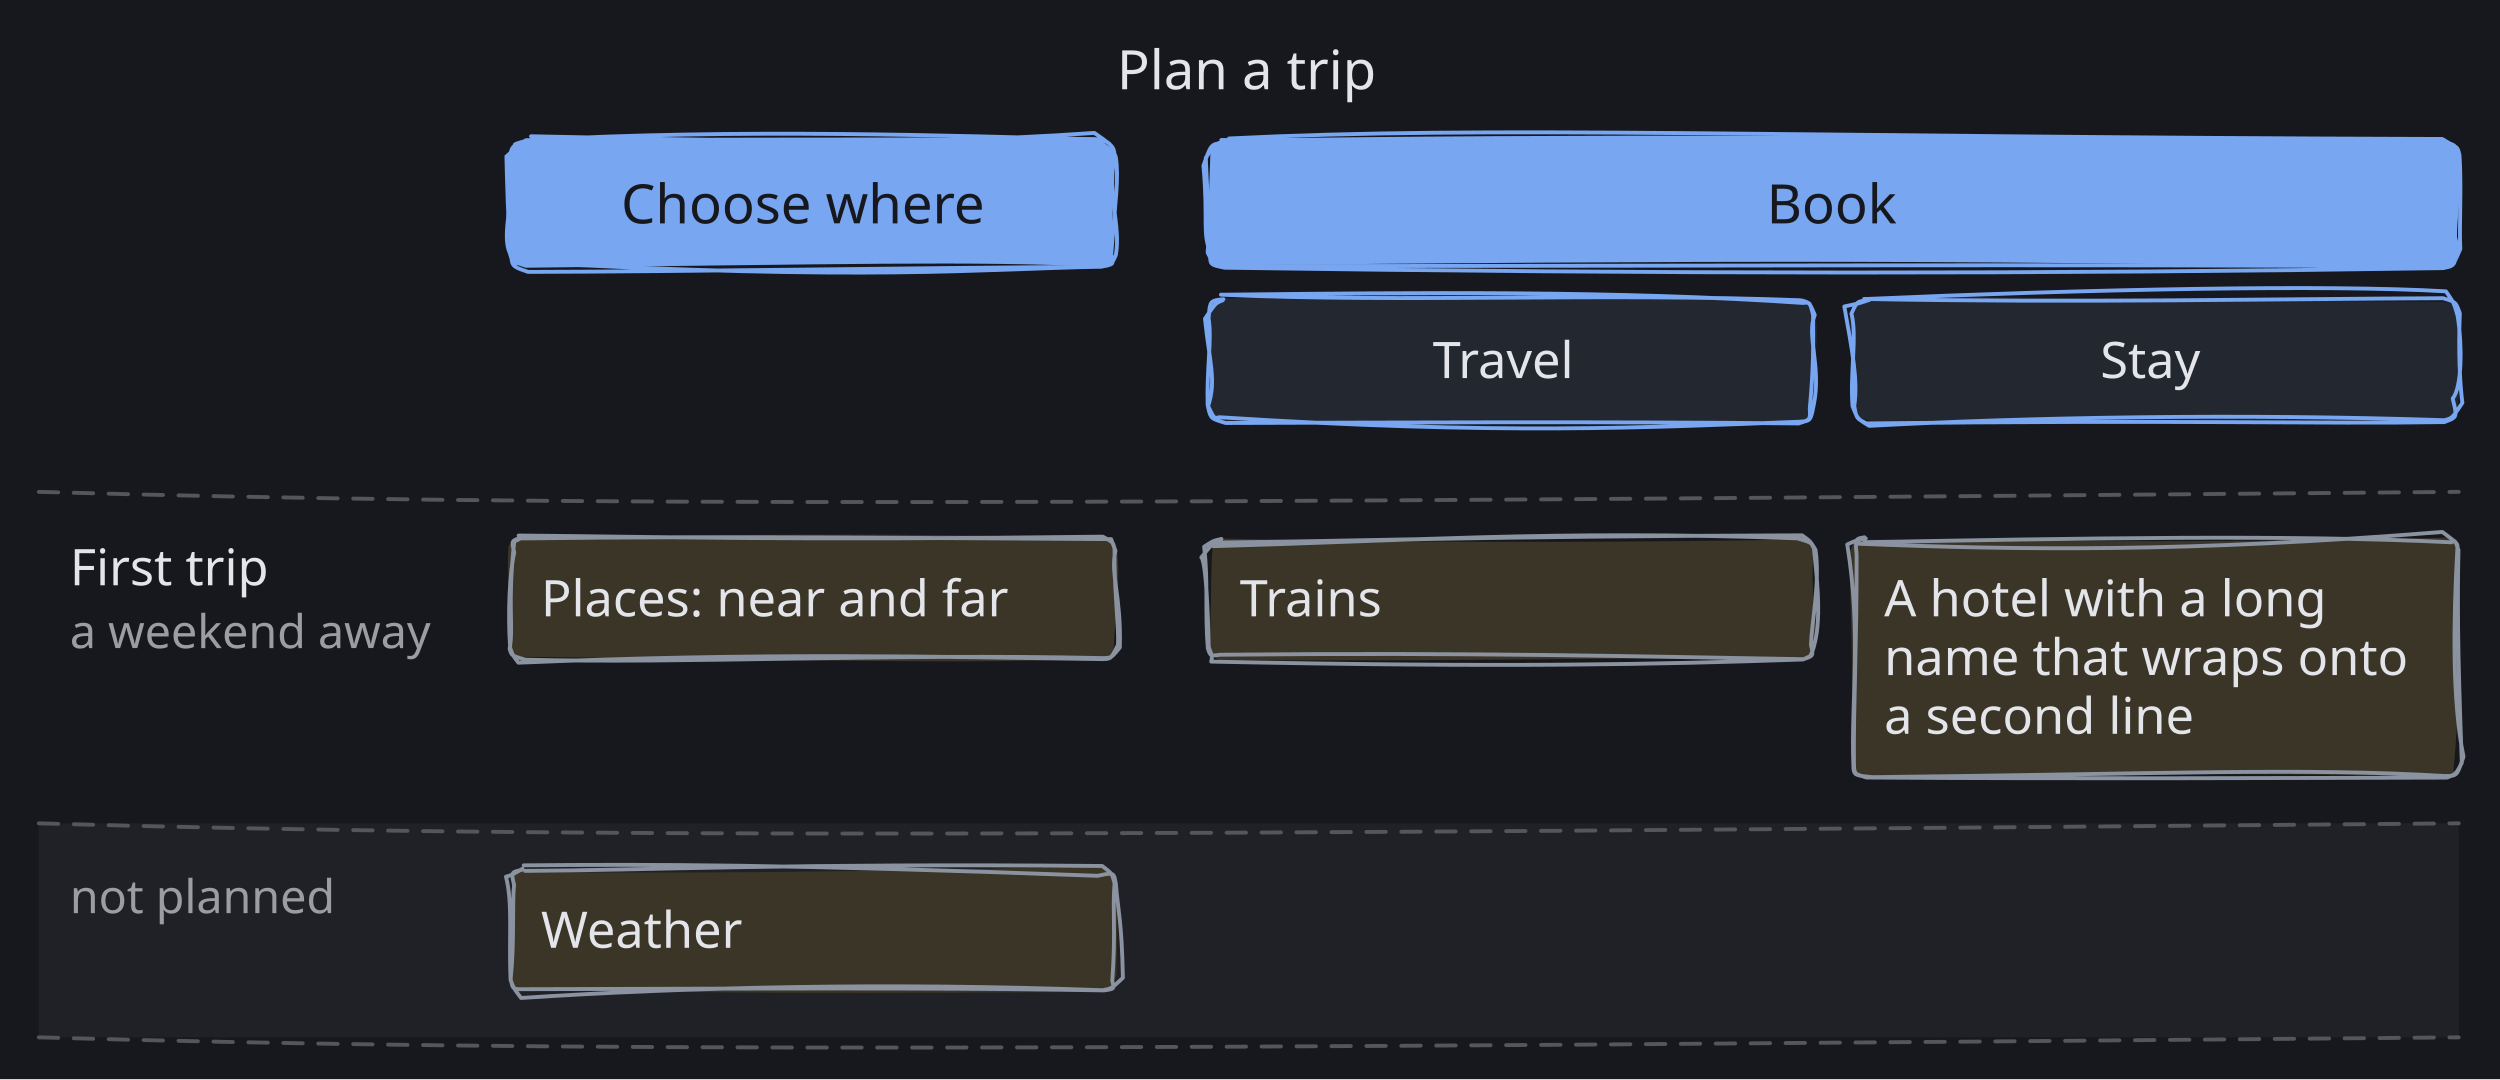
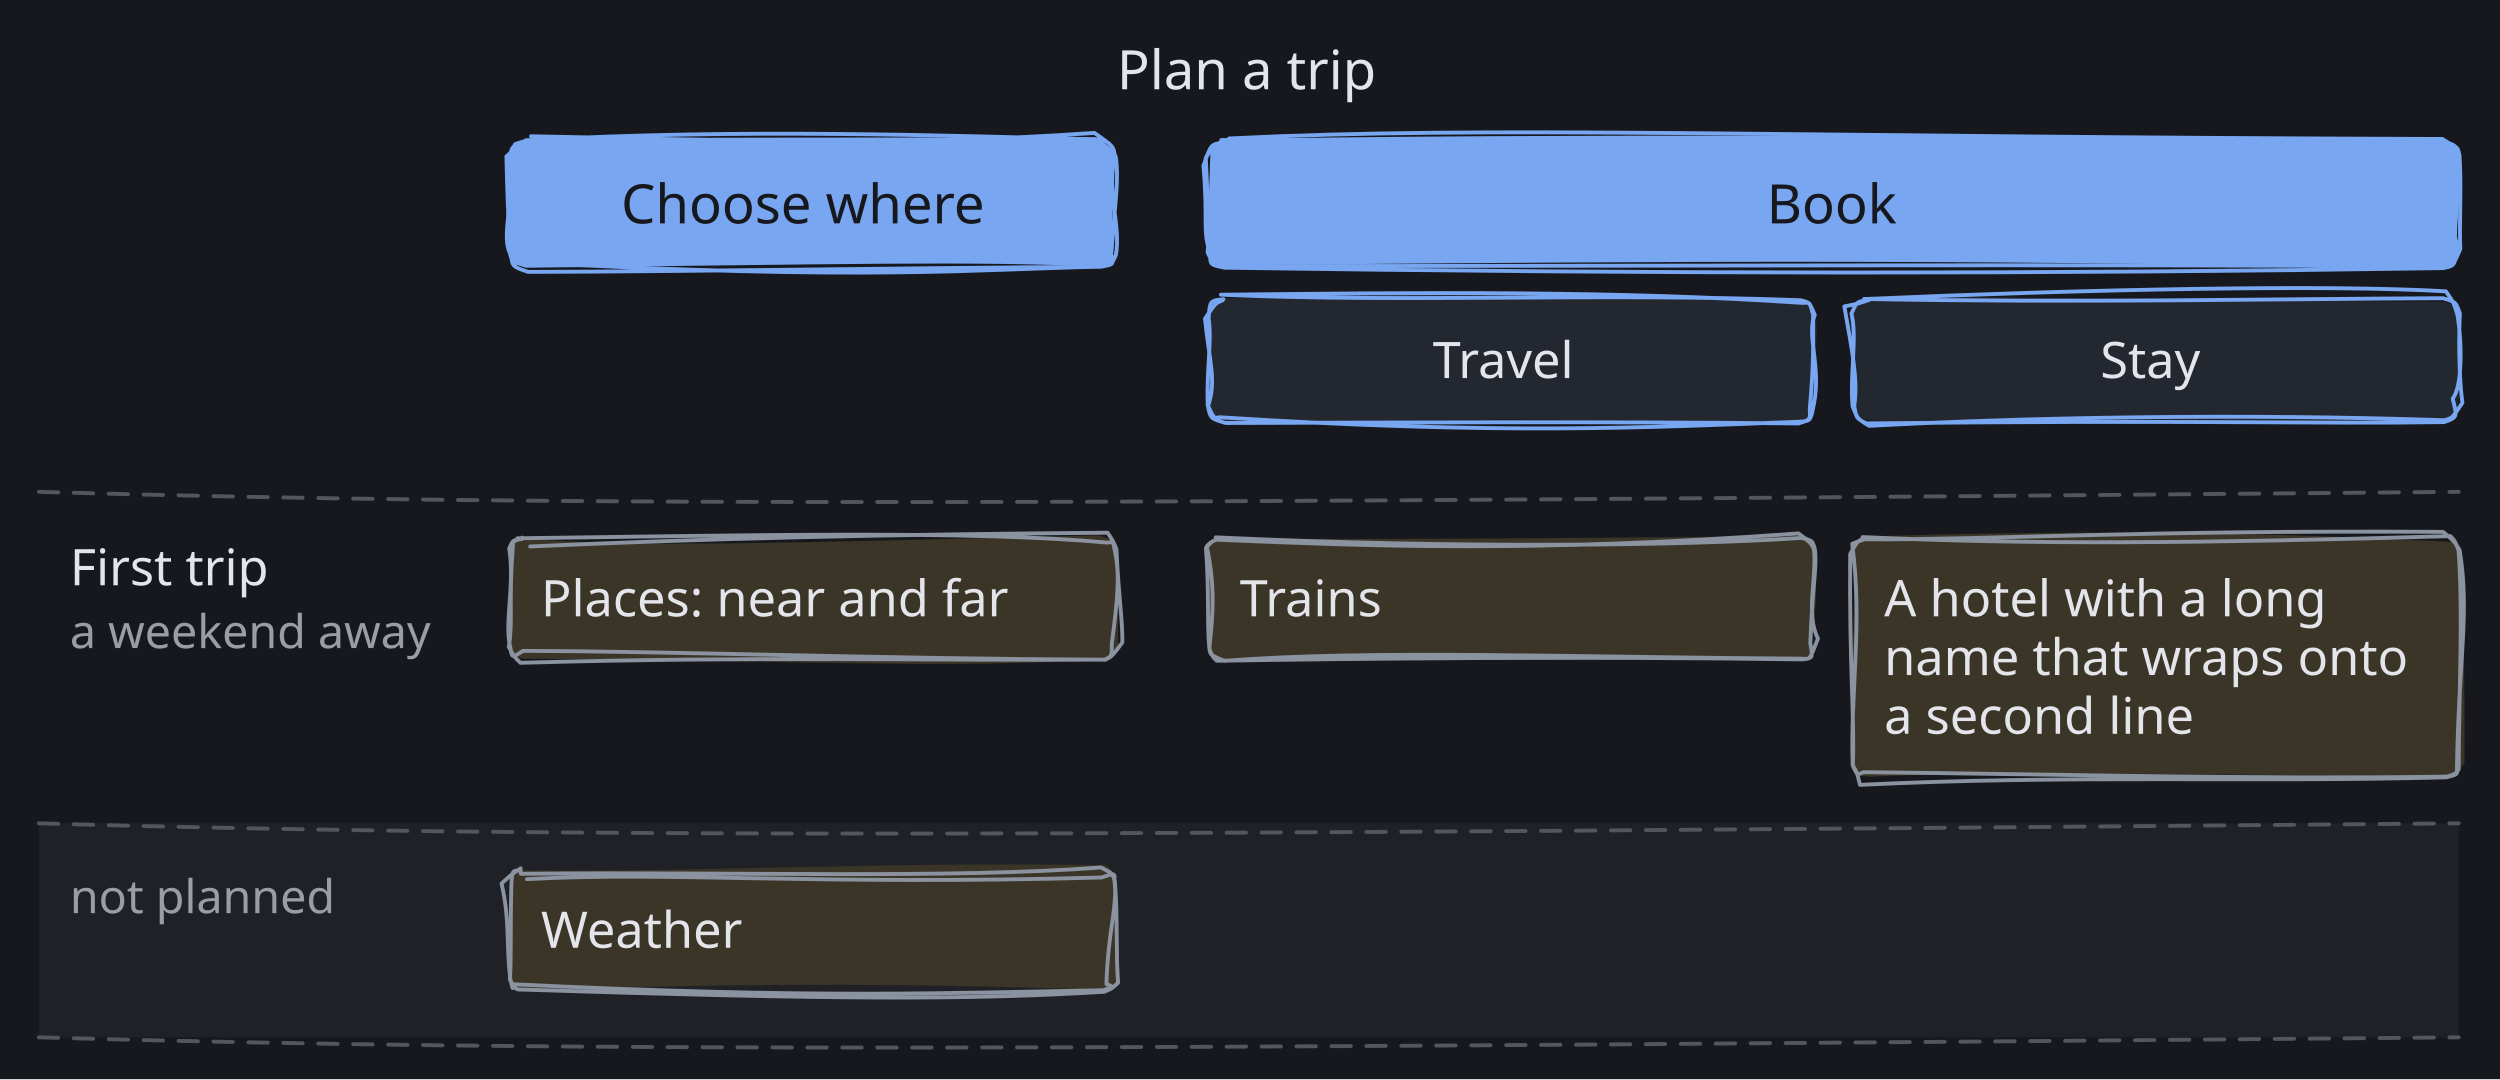
<svg xmlns="http://www.w3.org/2000/svg" width="644" height="278" viewBox="0 0 644 278">
  <rect x="0" y="0" width="644" height="278" fill="#16181D" />
  <g transform="translate(10,10)">
    <g>
      <g id="grid">
        <path d="M0,116.7C134.26,120.5 268.62,119.91 623.36,116.7" fill="none" stroke="#54565B" stroke-width="1" stroke-dasharray="5,4" stroke-linecap="round" stroke-linejoin="round" />
        <rect x="0" y="202.09" width="623.36" height="55.13" fill="#1F2126" />
        <path d="M0,202.09C134.26,205.9 268.62,205.31 623.36,202.09" fill="none" stroke="#54565B" stroke-width="1" stroke-dasharray="5,4" stroke-linecap="round" stroke-linejoin="round" />
        <path d="M0,257.22C134.26,261.03 268.62,260.44 623.36,257.22" fill="none" stroke="#54565B" stroke-width="1" stroke-dasharray="5,4" stroke-linecap="round" stroke-linejoin="round" />
      </g>
    </g>
    <g>
      <path d="M125.53,25.72C164.24,25.37 201.73,25.49 272.04,25.37C272.7,25.8 275.17,27.1 275.98,27.99C276.8,28.88 276.76,30.25 276.91,30.7C277.44,38.52 276.16,43.01 276.54,54.5C276.5,55.04 276.83,57.04 276.32,57.75C275.8,58.45 273.94,58.57 273.46,58.74C241.04,57.15 205.62,58.11 125.41,58.97C124.92,58.77 123.15,58.39 122.48,57.78C121.81,57.16 121.57,55.71 121.38,55.29C120.21,47.12 120.17,37.59 119.95,30.08C120.38,29.71 121.61,28.57 122.54,27.84C123.47,27.12 125.03,26.07 125.53,25.72Z" fill="#79A6F0" />
      <path d="M126.79,25.1C173.19,25.9 217.32,28.02 271.91,24.24C272.66,24.81 275.53,26.65 276.39,27.7C277.26,28.75 277.01,30.06 277.13,30.53C274.97,39.96 278.85,47.88 277.43,55.76C277.2,56.14 276.72,57.57 276.03,58.07C275.34,58.56 273.75,58.6 273.29,58.71C242.05,59.3 213.73,62.4 123.85,57.51C123.59,57.55 122.74,58.15 122.32,57.76C121.89,57.36 121.48,55.59 121.31,55.15C119.37,50.99 121.57,42.9 123.45,28.13C123.32,27.98 122.35,27.52 122.62,27.23C122.9,26.94 124.7,26.52 125.12,26.38M125.38,26.16C180.37,23 236.38,25.01 272.77,25.91C273.27,26.1 275.01,26.28 275.78,27.04C276.56,27.79 277.15,29.88 277.43,30.45C278.26,35.75 277.3,41.87 276.24,55.61C276.28,55.99 276.89,57.36 276.46,57.87C276.02,58.39 274.09,58.58 273.61,58.72C220.08,59.05 166.72,59.95 126.03,60.04C125.4,59.75 123.01,59.18 122.29,58.3C121.57,57.42 121.8,55.35 121.71,54.77C122.18,48.25 122.8,42.83 121.31,30.55C121.47,30.09 121.58,28.42 122.29,27.79C122.99,27.16 124.99,26.92 125.53,26.74" fill="none" stroke="#79A6F0" stroke-width="1" stroke-linecap="round" stroke-linejoin="round" />
      <path d="M305.79,25.78C397.29,24.41 489.02,24.85 618.94,26.07C619.53,26.24 621.71,26.41 622.47,27.1C623.24,27.78 623.36,29.66 623.53,30.17C624.82,37.54 622.43,45.54 623,54.37C622.85,55 622.68,57.27 622.08,58.13C621.49,59 619.86,59.32 619.42,59.55C517.11,56.66 415.77,57.25 306.22,58.33C305.59,58.32 303.29,58.82 302.42,58.24C301.55,57.67 301.24,55.43 301,54.87C301.07,49.39 301.36,42.51 301.82,28.84C301.93,28.56 301.8,27.69 302.46,27.18C303.12,26.67 305.24,26.01 305.79,25.78Z" fill="#79A6F0" />
      <path d="M306.6,25.67C374.1,22.28 446.74,25.33 619.13,25.8C619.63,26.15 621.49,27.08 622.13,27.9C622.76,28.73 622.81,30.27 622.95,30.74C621.26,37.93 621.41,48.74 622.98,53.09C622.83,53.9 622.72,56.93 622.08,57.93C621.45,58.92 619.65,58.88 619.16,59.07C518.3,60.6 417.45,60.61 305.44,58.96C304.89,58.79 302.74,58.55 302.13,57.9C301.52,57.26 301.86,55.55 301.8,55.08C299.64,49.85 301.27,47.04 300,32.68C300.35,31.86 301.25,28.73 302.11,27.74C302.98,26.76 304.69,26.94 305.21,26.78M304.61,26.07C426.4,26.34 547.8,25.8 619.08,27.11C619.67,27.24 621.86,27.39 622.61,27.86C623.35,28.32 623.4,29.56 623.56,29.9C624.13,38.23 623.45,48.74 623.78,54.13C623.45,54.8 622.49,57.35 621.8,58.1C621.11,58.85 619.99,58.55 619.63,58.64C519.81,58.01 418.73,58.56 305.16,58.54C304.76,58.42 303.41,58.4 302.73,57.82C302.04,57.23 301.35,55.51 301.08,55.05C301.67,49.04 301.04,41.4 300.61,30.64C300.99,30.13 302.05,28.29 302.89,27.55C303.73,26.81 305.19,26.42 305.65,26.2" fill="none" stroke="#79A6F0" stroke-width="1" stroke-linecap="round" stroke-linejoin="round" />
      <path d="M305.03,66.91C351.72,65.35 395.39,65.77 454.51,66.76C454.83,66.95 455.89,67.13 456.41,67.9C456.94,68.68 457.47,70.82 457.69,71.41C458.92,79.71 456.33,86.89 455.91,93.82C455.99,94.5 456.77,97.1 456.37,97.9C455.98,98.7 454.01,98.5 453.54,98.63C418.67,98.36 383.75,97.6 306.03,98.63C305.45,98.39 303.35,97.81 302.52,97.23C301.7,96.65 301.34,95.49 301.1,95.14C300.75,88.51 300.64,78.67 301.77,69.79C301.92,69.55 302.12,68.86 302.67,68.38C303.21,67.89 304.63,67.15 305.03,66.91Z" fill="#23272F" />
      <path d="M304.51,65.9C351.62,68.01 402.8,65.4 453.73,67.35C454.11,67.49 455.37,67.58 455.99,68.21C456.62,68.84 457.24,70.65 457.49,71.13C455.25,76.25 459.19,84.26 457.27,94.05C457.08,94.71 456.81,97.23 456.13,97.99C455.45,98.76 453.7,98.54 453.21,98.65C414.51,100.14 375.85,102.09 304.11,97.48C303.88,97.46 303.22,97.88 302.74,97.4C302.25,96.93 301.47,95.08 301.21,94.62C303.39,88.06 301.56,83.3 300.4,72.1C300.83,71.5 302.24,69.28 303,68.49C303.76,67.7 304.63,67.55 304.96,67.36M304.85,65.92C354.73,65.38 407.52,64.82 454.48,68.04C454.75,68.08 455.69,67.73 456.12,68.25C456.55,68.77 456.89,70.68 457.05,71.16C457.11,78.68 457.18,84.8 456.2,95.19C456.16,95.64 456.45,97.23 455.97,97.88C455.5,98.53 453.77,98.88 453.33,99.08C401.66,98.55 350.44,98.84 305.69,98.96C305.11,98.72 302.97,98.3 302.2,97.54C301.44,96.77 301.28,94.9 301.09,94.38C300.8,84.95 302.23,77.7 301.34,72.04C301.45,71.37 301.42,68.8 302.05,67.97C302.69,67.14 304.63,67.22 305.15,67.07" fill="none" stroke="#79A6F0" stroke-width="1" stroke-linecap="round" stroke-linejoin="round" />
      <path d="M471.09,66.56C504.68,66.21 538.72,67.3 619.72,67.75C620.12,67.9 621.41,68.14 622.07,68.66C622.73,69.19 623.41,70.52 623.68,70.89C623.79,75.61 624.4,84.5 623.11,94.45C623.01,94.97 623.18,96.8 622.51,97.57C621.83,98.34 619.64,98.83 619.07,99.08C576.03,97.7 536.06,98.34 472.37,98.41C471.73,98.24 469.35,97.94 468.53,97.4C467.72,96.86 467.64,95.54 467.46,95.17C467.23,89.58 467.4,83.26 466.43,71.8C466.81,71.24 467.97,69.32 468.74,68.45C469.52,67.57 470.7,66.87 471.09,66.56Z" fill="#23272F" />
      <path d="M470.29,67.04C528.17,64.47 590.17,63.28 620.06,65.05C620.38,65.55 621.5,67.03 622.01,68.09C622.52,69.15 622.91,70.84 623.09,71.39C624.31,79.02 624.2,89.79 621.82,92.66C621.92,93.39 622.82,96.05 622.46,97.06C622.1,98.07 620.14,98.45 619.68,98.73C587.6,99.25 553,98.13 470.8,99.07C470.41,98.82 468.99,98.3 468.46,97.55C467.94,96.81 467.79,95.08 467.65,94.58C468.68,88 467.09,80.19 465.1,68.94C465.72,68.81 467.78,68.4 468.79,68.14C469.8,67.87 470.75,67.49 471.14,67.37M470.19,67.01C524.13,68.07 577.36,66.97 619.33,66.82C619.84,67.03 621.63,67.39 622.35,68.04C623.07,68.68 623.43,70.24 623.65,70.68C623.27,80.84 623.65,88.65 624.31,93.77C623.88,94.36 622.53,96.56 621.76,97.31C620.99,98.06 620.04,98.09 619.7,98.25C566.98,96.51 512.19,97.48 471.49,99.7C471.02,99.37 469.38,98.52 468.67,97.67C467.96,96.83 467.46,95.14 467.22,94.64C466.5,86.49 468.45,76.56 466.93,70.78C467.2,70.31 467.82,68.53 468.57,67.95C469.33,67.38 470.99,67.42 471.47,67.31" fill="none" stroke="#79A6F0" stroke-width="1" stroke-linecap="round" stroke-linejoin="round" />
-       <path d="M124.25,128.5C171.63,127.88 218.43,127 273.22,128.71C273.77,128.9 275.8,129.38 276.55,129.89C277.29,130.39 277.51,131.43 277.7,131.74C278.6,138.48 277.88,141.35 276.89,156.57C276.78,156.93 276.6,158.24 276.23,158.73C275.86,159.23 274.92,159.4 274.66,159.53C238.86,161.22 203.21,159.93 124.65,159.21C124.22,159.19 122.6,159.53 122.08,159.09C121.55,158.66 121.6,157.01 121.51,156.6C122.2,146.78 120.22,138.88 121.02,130.64C121.23,130.45 121.72,129.88 122.26,129.52C122.8,129.17 123.92,128.67 124.25,128.5Z" fill="#3A3526" />
-       <path d="M124.58,128.7C177.28,128.01 232.43,128.66 276.23,128.88C276.42,129.38 277.16,131.38 277.35,131.88C275.95,138.03 278.85,143.13 278.47,156.78C278.11,157.18 277.02,158.69 276.31,159.15C275.59,159.6 274.54,159.47 274.19,159.53C218.32,158.3 164.84,161 125.37,159.93C124.83,159.75 122.84,159.3 122.15,158.83C121.47,158.36 121.41,157.4 121.27,157.11C122.37,151.28 120.64,146.62 122.47,129.5C122.76,129.36 123.92,128.79 124.21,128.65M123.6,127.95C159.42,128.24 191.76,129.27 274.08,128.24C274.48,128.5 276,129.21 276.51,129.75C277.01,130.3 277.01,131.22 277.11,131.51C276.93,141.82 278.26,151.41 278,156.09C277.69,156.62 276.81,158.68 276.15,159.3C275.49,159.91 274.38,159.71 274.03,159.79C230.84,159.19 187.2,158.04 123.55,160.71C123.34,160.41 122.61,159.55 122.25,158.92C121.9,158.29 121.56,157.26 121.42,156.93C120.76,148.02 121.32,136.97 122.48,132.36C122.41,131.9 121.84,130.23 122.1,129.6C122.37,128.96 123.74,128.72 124.07,128.55" fill="none" stroke="#8B93A1" stroke-width="1" stroke-linecap="round" stroke-linejoin="round" />
-       <path d="M304.44,128.72C362.74,130.1 423.28,129.56 455.09,128.94C455.33,129.06 456.17,129.18 456.53,129.67C456.88,130.16 457.1,131.52 457.21,131.89C456.22,142.66 458.2,151.17 457.74,156.92C457.58,157.22 457.31,158.22 456.77,158.7C456.22,159.17 454.86,159.58 454.48,159.76C409.38,159.01 367.27,160.64 304.04,159.96C303.78,159.79 302.98,159.46 302.52,158.89C302.06,158.32 301.48,156.95 301.27,156.56C302.27,149 301.7,141.4 302.3,131.44C302.27,131.16 301.75,130.23 302.1,129.78C302.46,129.33 304.05,128.9 304.44,128.72Z" fill="#3A3526" />
-       <path d="M302.6,130.69C349.21,129.47 389.92,126.46 452.94,128.67C453.49,128.86 455.53,129.37 456.25,129.81C456.97,130.25 457.1,131.07 457.27,131.32C458.32,141.16 459.46,152.5 456.32,159.01C456.01,159.16 454.77,159.73 454.46,159.88C417.54,161.15 377.98,161.99 302,160.43C302.03,160.19 302.26,159.62 302.15,159C302.05,158.38 301.5,157.07 301.37,156.69C301.2,148.37 300.69,134.72 299.46,133.6C299.98,132.98 301.71,130.67 302.57,129.88C303.43,129.08 304.28,129 304.63,128.82M303.42,129.76C337.47,129.45 370.61,128.14 454.21,127.9C454.55,128.17 455.68,128.88 456.26,129.51C456.84,130.13 457.45,131.29 457.68,131.65C458.9,139.95 456.64,150.74 456.5,156.09C456.55,156.53 457.08,158.09 456.76,158.71C456.45,159.33 454.97,159.63 454.61,159.81C412.45,159.12 370.39,158.02 304.31,158.66C303.92,158.67 302.54,158.99 302.02,158.73C301.49,158.47 301.3,157.36 301.15,157.08C300.35,148.19 301.26,139.58 300.18,130.84C300.57,130.61 301.77,129.76 302.5,129.43C303.23,129.1 304.21,128.96 304.56,128.86" fill="none" stroke="#8B93A1" stroke-width="1" stroke-linecap="round" stroke-linejoin="round" />
-       <path d="M470.63,129.02C528.15,129.63 583.67,129.56 621.21,128.47C621.46,128.66 622.29,129.08 622.69,129.61C623.09,130.14 623.45,131.31 623.6,131.66C623.68,151.65 624,168.04 621.99,188.49C622.05,188.6 622.63,188.93 622.33,189.16C622.02,189.39 620.53,189.75 620.17,189.87C563.97,189.18 507.61,189.1 470.39,189.93C470.08,189.84 469.02,189.83 468.55,189.4C468.07,188.96 467.71,187.66 467.54,187.31C466.86,171.98 467.38,156.81 466.26,132.93C466.54,132.33 467.17,130 467.9,129.35C468.62,128.7 470.17,129.08 470.63,129.02Z" fill="#3A3526" />
-       <path d="M468.32,130.05C510.87,131.76 553.73,132.27 619.14,127.03C619.74,127.5 622.04,129.13 622.69,129.86C623.33,130.6 622.96,131.19 623.01,131.45C622.01,149.91 621.62,170.33 624.6,184.93C624.29,185.66 623.55,188.46 622.76,189.29C621.98,190.12 620.37,189.81 619.89,189.91C582.95,187.7 547.13,189.38 472.29,190.2C471.58,190.07 468.85,190 468.04,189.41C467.22,188.81 467.51,187.11 467.41,186.65C466.83,170.63 469.57,152.96 465.85,130.26C466.22,130.1 467.26,129.57 468.05,129.32C468.85,129.06 470.2,128.81 470.63,128.71M470.27,129.68C524.47,128.68 580.42,127.66 621.55,129.7C621.7,129.66 622.12,129.15 622.41,129.48C622.7,129.81 623.15,131.31 623.3,131.67C623.05,143.72 623.01,156.34 624.17,186.5C623.9,186.95 623.18,188.56 622.54,189.19C621.9,189.83 620.69,190.12 620.32,190.31C574.21,190.41 527.2,190.67 470.82,190.29C470.36,190.1 468.57,189.74 468.03,189.15C467.49,188.56 467.66,187.15 467.58,186.75C467.42,171.2 468.33,156.37 468.26,132.89C468.25,132.28 467.9,130 468.23,129.25C468.57,128.5 469.92,128.54 470.26,128.4" fill="none" stroke="#8B93A1" stroke-width="1" stroke-linecap="round" stroke-linejoin="round" />
-       <path d="M124.63,214.6C180.78,215.22 235.98,214.04 273.32,213.16C273.8,213.43 275.56,214.05 276.18,214.77C276.8,215.49 276.89,217.03 277.03,217.49C278.07,222.86 277.87,227.98 277.59,241.25C277.39,241.75 276.93,243.53 276.38,244.24C275.84,244.94 274.68,245.28 274.34,245.48C218.3,245.88 164.69,246.15 124.93,244.42C124.48,244.45 122.75,244.93 122.19,244.62C121.62,244.31 121.66,242.9 121.55,242.56C122.8,236.55 120.41,227.45 122.73,218.06C122.63,217.5 121.85,215.26 122.17,214.68C122.49,214.1 124.22,214.61 124.63,214.6Z" fill="#3A3526" />
-       <path d="M124.9,212.91C158.07,212.63 191.43,212.58 272.76,215.61C273.38,215.53 275.69,214.85 276.46,215.15C277.24,215.46 277.26,217.06 277.42,217.44C278.09,225.44 278.94,226.98 279.26,241.88C278.78,242.29 277.26,243.85 276.38,244.39C275.51,244.92 274.39,244.97 274,245.08C218.71,243.08 167.33,244.25 124.23,247.08C123.94,246.67 122.92,245.4 122.47,244.63C122.01,243.85 121.68,242.79 121.52,242.42C121.04,231.55 122.13,222.78 120.34,215.83C120.62,215.74 121.32,215.6 122.03,215.25C122.74,214.91 124.17,214.03 124.6,213.78M125.24,214.34C157.28,214.17 192.82,212.35 273.92,213.08C274.3,213.41 275.66,214.3 276.19,215.03C276.72,215.76 276.95,217.07 277.11,217.48C276.52,224.76 277.47,229.6 276.52,242.71C276.55,243.01 277.04,244.14 276.68,244.55C276.33,244.95 274.76,245.03 274.37,245.13C243.43,244.56 212.79,244.51 123.52,244.82C123.3,244.74 122.52,244.78 122.19,244.35C121.86,243.92 121.65,242.57 121.54,242.21C122.55,233.03 121.91,222.53 122.42,217.98C122.37,217.48 121.76,215.65 122.09,215C122.41,214.36 123.98,214.24 124.36,214.09" fill="none" stroke="#8B93A1" stroke-width="1" stroke-linecap="round" stroke-linejoin="round" />
+       <path d="M124.8,128.74C155.87,131.03 187.58,129.97 273.16,127.9C273.67,128.12 275.53,128.53 276.23,129.19C276.93,129.84 277.17,131.39 277.36,131.83C278.33,138.84 278,148.58 277.99,157.52C277.77,157.78 277.28,158.74 276.66,159.12C276.04,159.5 274.66,159.67 274.26,159.78C234.82,162.45 193.78,160.02 124.57,159.69C124.18,159.54 122.8,159.23 122.24,158.75C121.68,158.27 121.39,157.13 121.22,156.81C121.51,148.54 122.68,140.45 120.77,132.87C121,132.31 121.5,130.21 122.17,129.52C122.84,128.83 124.36,128.87 124.8,128.74Z" fill="#3A3526" />
+       <path d="M126.57,130.77C170.86,128.75 217.22,127.66 275.3,127.23C275.51,127.57 276.22,128.54 276.6,129.24C276.98,129.95 277.43,131.1 277.59,131.47C278.16,143.86 279.18,149.5 279.12,155.49C278.7,156.03 277.32,157.99 276.59,158.74C275.86,159.48 275.06,159.74 274.76,159.94C217.63,159.71 161.58,157.74 124.71,157.66C124.28,157.88 122.72,159.14 122.17,158.98C121.63,158.82 121.56,157.08 121.44,156.7C119.88,150.73 122.68,140.2 121.17,131.31C121.35,130.98 121.72,129.77 122.26,129.36C122.8,128.96 124.05,128.95 124.4,128.87M123.3,128.66C182.48,127.91 240.41,126.56 275.37,129.79C275.58,129.8 276.33,129.47 276.63,129.81C276.93,130.16 277.09,131.51 277.18,131.85C278.52,138.02 277.95,143.95 276.4,155.79C276.36,156.29 276.5,158.11 276.18,158.79C275.86,159.48 274.77,159.73 274.49,159.92C230.41,160.2 185.09,159 124.07,160.74C123.81,160.47 122.99,159.76 122.49,159.08C121.99,158.4 121.3,157.06 121.06,156.66C122.18,150.04 120.98,145.51 122.12,130.6C122.18,130.41 122.03,129.85 122.44,129.5C122.85,129.15 124.22,128.66 124.58,128.49" fill="none" stroke="#8B93A1" stroke-width="1" stroke-linecap="round" stroke-linejoin="round" />
+       <path d="M304.02,128.74C361.7,129.13 420.7,128.29 455.54,128.1C455.68,128.33 456.15,128.91 456.41,129.48C456.67,130.06 456.97,131.22 457.08,131.57C457.83,139.62 458.41,145.98 456.19,157.56C456.27,157.76 456.94,158.42 456.66,158.78C456.38,159.13 454.87,159.54 454.51,159.69C421.55,158.75 389.43,160.73 305.44,159.84C304.91,159.75 302.91,159.85 302.28,159.3C301.65,158.75 301.76,157 301.66,156.55C300.85,150.25 301.78,144.6 301.49,131.49C301.62,131.14 301.85,129.82 302.27,129.36C302.69,128.9 303.73,128.85 304.02,128.74Z" fill="#3A3526" />
+       <path d="M303.41,129.03C343.18,130.69 384.83,132.4 453.29,127.41C453.75,127.78 455.39,128.97 456.06,129.63C456.72,130.29 457.07,131.1 457.27,131.4C458.07,138.92 455.04,148.01 458.3,154.48C457.96,155.28 456.91,158.4 456.23,159.26C455.55,160.12 454.54,159.6 454.2,159.67C397.35,159.36 342.42,157.29 305.34,160.24C304.8,159.97 302.72,159.2 302.09,158.6C301.46,157.99 301.64,156.93 301.56,156.6C302.5,147.97 303.03,141.19 300.87,130.71C301.09,130.52 301.61,129.91 302.19,129.56C302.78,129.21 304.03,128.77 304.39,128.62M303.18,128.42C364.45,131.32 424.76,130.56 454.05,128.57C454.48,128.72 456.08,128.94 456.67,129.48C457.25,130.01 457.41,131.38 457.56,131.76C458.05,136.38 456.83,141.27 456.34,155.73C456.38,156.3 456.94,158.42 456.61,159.1C456.28,159.79 454.72,159.74 454.34,159.86C396.69,159.04 339.61,159.63 303.45,160.21C303.27,160.01 302.71,159.57 302.39,159.04C302.07,158.52 301.66,157.4 301.52,157.07C300.88,150.03 301.52,142.08 300.64,131.2C300.89,130.93 301.58,130.02 302.18,129.58C302.79,129.14 303.93,128.72 304.28,128.55" fill="none" stroke="#8B93A1" stroke-width="1" stroke-linecap="round" stroke-linejoin="round" />
+       <path d="M469.69,128.26C521.6,126.49 573.76,126.98 621.69,129.62C621.85,129.63 622.35,129.3 622.65,129.66C622.95,130.02 623.36,131.45 623.5,131.81C624.42,147.05 624.99,160 624.84,186.52C624.44,187.02 623.16,189.01 622.44,189.53C621.73,190.06 620.87,189.65 620.56,189.68C567.06,190.11 511.07,188.19 471.77,190.08C471.24,189.98 469.28,190.03 468.56,189.49C467.84,188.94 467.63,187.26 467.45,186.81C466.21,168.37 468.06,149.62 467.75,131.56C467.8,131.27 467.72,130.33 468.04,129.78C468.37,129.23 469.41,128.51 469.69,128.26Z" fill="#3A3526" />
+       <path d="M470.75,128.93C504.42,129.07 541.32,126.51 619.33,127.01C619.79,127.41 621.36,128.65 622.07,129.44C622.79,130.23 623.36,131.36 623.61,131.74C626.23,147.9 623.39,158.9 622.91,187.98C622.87,188.21 623.15,189.03 622.7,189.41C622.24,189.78 620.6,190.1 620.18,190.24C569.82,191.56 522.8,189.56 469.14,192.18C469,191.66 468.61,189.92 468.3,189.08C467.98,188.23 467.42,187.46 467.25,187.13C466.57,169.12 469.89,150.68 467.12,130.11C467.29,130.03 467.58,129.88 468.16,129.67C468.74,129.45 470.19,128.96 470.59,128.81M469.8,128.34C512.54,130.36 557.29,129.97 621.21,128.1C621.4,128.33 622.01,128.86 622.36,129.47C622.72,130.09 623.17,131.4 623.33,131.79C624.54,149.02 623.42,166.98 623.35,188.2C623.18,188.38 622.83,189 622.33,189.31C621.84,189.62 620.7,189.93 620.38,190.06C568.64,190.75 517.59,189.4 470.01,188.91C469.76,188.98 468.94,189.59 468.48,189.32C468.03,189.04 467.49,187.59 467.29,187.25C467.77,174.61 466.38,163.08 466.6,132.74C466.92,132.22 467.89,130.28 468.56,129.6C469.24,128.91 470.3,128.79 470.64,128.63" fill="none" stroke="#8B93A1" stroke-width="1" stroke-linecap="round" stroke-linejoin="round" />
+       <path d="M123.66,214.2C168.85,214.83 211.33,211.99 274.97,212.86C275.27,213.2 276.39,214.17 276.81,214.93C277.23,215.69 277.37,217.01 277.48,217.42C275.98,223.63 277.6,229.88 278.63,242.7C278.32,242.99 277.49,244.02 276.8,244.41C276.11,244.79 274.87,244.91 274.48,245.01C224.42,243.19 172.41,243.18 123.5,245.38C123.3,245.17 122.64,244.61 122.27,244.1C121.89,243.58 121.43,242.59 121.26,242.29C121.88,234.42 121.43,227.77 121.85,216.02C121.93,215.83 122.08,215.17 122.38,214.86C122.68,214.56 123.45,214.31 123.66,214.2Z" fill="#3A3526" />
+       <path d="M125.73,216.47C162.01,214.45 200.02,218.08 273.82,216.04C274.31,215.91 276.24,215.1 276.78,215.23C277.32,215.37 277.03,216.57 277.08,216.84C277.95,223.66 275.54,228.52 275.01,243.47C275.23,243.59 276.44,243.92 276.29,244.19C276.15,244.46 274.49,244.94 274.13,245.08C235.99,245.74 199.45,247.32 122.37,243.55C122.31,243.71 122.19,244.75 122.03,244.49C121.88,244.24 121.54,242.45 121.44,242.04C120.34,233.11 121.41,227.17 119.2,217.6C119.63,217.21 120.97,215.94 121.79,215.28C122.62,214.63 123.74,213.95 124.13,213.68M124.17,215.09C179.69,214.51 234.08,216.43 273.63,213.46C274.07,213.73 275.71,214.46 276.31,215.07C276.91,215.69 277.06,216.81 277.21,217.16C277.93,226.26 277.45,236.76 278.02,243.15C277.75,243.39 276.98,244.18 276.38,244.57C275.78,244.96 274.76,245.33 274.44,245.48C239.83,247.6 204.69,247.51 123.41,244.88C123.25,244.78 122.81,244.7 122.46,244.28C122.11,243.86 121.52,242.67 121.34,242.34C121.74,237.03 121.41,230.69 121.73,217.91C121.81,217.36 121.79,215.23 122.2,214.64C122.6,214.04 123.84,214.37 124.16,214.32" fill="none" stroke="#8B93A1" stroke-width="1" stroke-linecap="round" stroke-linejoin="round" />
    </g>
    <g>
      <text font-family="Excalifont" xml:space="preserve">
        <tspan x="149.99" y="47.54" font-size="14" fill="#16181D" textLength="98.76" lengthAdjust="spacing">Choose where</tspan>
      </text>
      <text font-family="Excalifont" xml:space="preserve">
        <tspan x="445.09" y="47.54" font-size="14" fill="#16181D" textLength="34.55" lengthAdjust="spacing">Book</tspan>
      </text>
      <text font-family="Excalifont" xml:space="preserve">
        <tspan x="359.07" y="87.39" font-size="13" fill="#E3E5EA" textLength="40.59" lengthAdjust="spacing">Travel</tspan>
      </text>
      <text font-family="Excalifont" xml:space="preserve">
        <tspan x="531.04" y="87.39" font-size="13" fill="#E3E5EA" textLength="28.65" lengthAdjust="spacing">Stay</tspan>
      </text>
      <text font-family="Excalifont" xml:space="preserve">
        <tspan x="8" y="140.76" font-size="13" fill="#E3E5EA" textLength="53.33" lengthAdjust="spacing">First trip</tspan>
      </text>
      <text font-family="Excalifont" xml:space="preserve">
        <tspan x="8" y="156.96" font-size="12" fill="#9B9DA2" textLength="95.36" lengthAdjust="spacing">a weekend away</tspan>
      </text>
      <text font-family="Excalifont" xml:space="preserve">
        <tspan x="129.36" y="148.76" font-size="13" fill="#E3E5EA" textLength="122.73" lengthAdjust="spacing">Places: near and far</tspan>
      </text>
      <text font-family="Excalifont" xml:space="preserve">
        <tspan x="309.36" y="148.76" font-size="13" fill="#E3E5EA" textLength="38.28" lengthAdjust="spacing">Trains</tspan>
      </text>
      <text font-family="Excalifont" xml:space="preserve">
        <tspan x="475.36" y="148.76" font-size="13" fill="#E3E5EA" textLength="113.66" lengthAdjust="spacing">A hotel with a long</tspan>
        <tspan x="475.36" y="163.89" font-size="13" fill="#E3E5EA" textLength="133.59" lengthAdjust="spacing">name that wraps onto</tspan>
        <tspan x="475.36" y="179.02" font-size="13" fill="#E3E5EA" textLength="81.47" lengthAdjust="spacing">a second line</tspan>
      </text>
      <text font-family="Excalifont" xml:space="preserve">
        <tspan x="8" y="225.23" font-size="12" fill="#9B9DA2" textLength="67.1" lengthAdjust="spacing">not planned</tspan>
      </text>
      <text font-family="Excalifont" xml:space="preserve">
        <tspan x="129.36" y="234.16" font-size="13" fill="#E3E5EA" textLength="52.09" lengthAdjust="spacing">Weather</tspan>
      </text>
      <text font-family="Excalifont" xml:space="preserve">
        <tspan x="277.72" y="12.99" font-size="14" fill="#E3E5EA" textLength="67.93" lengthAdjust="spacing">Plan a trip</tspan>
      </text>
    </g>
  </g>
</svg>
